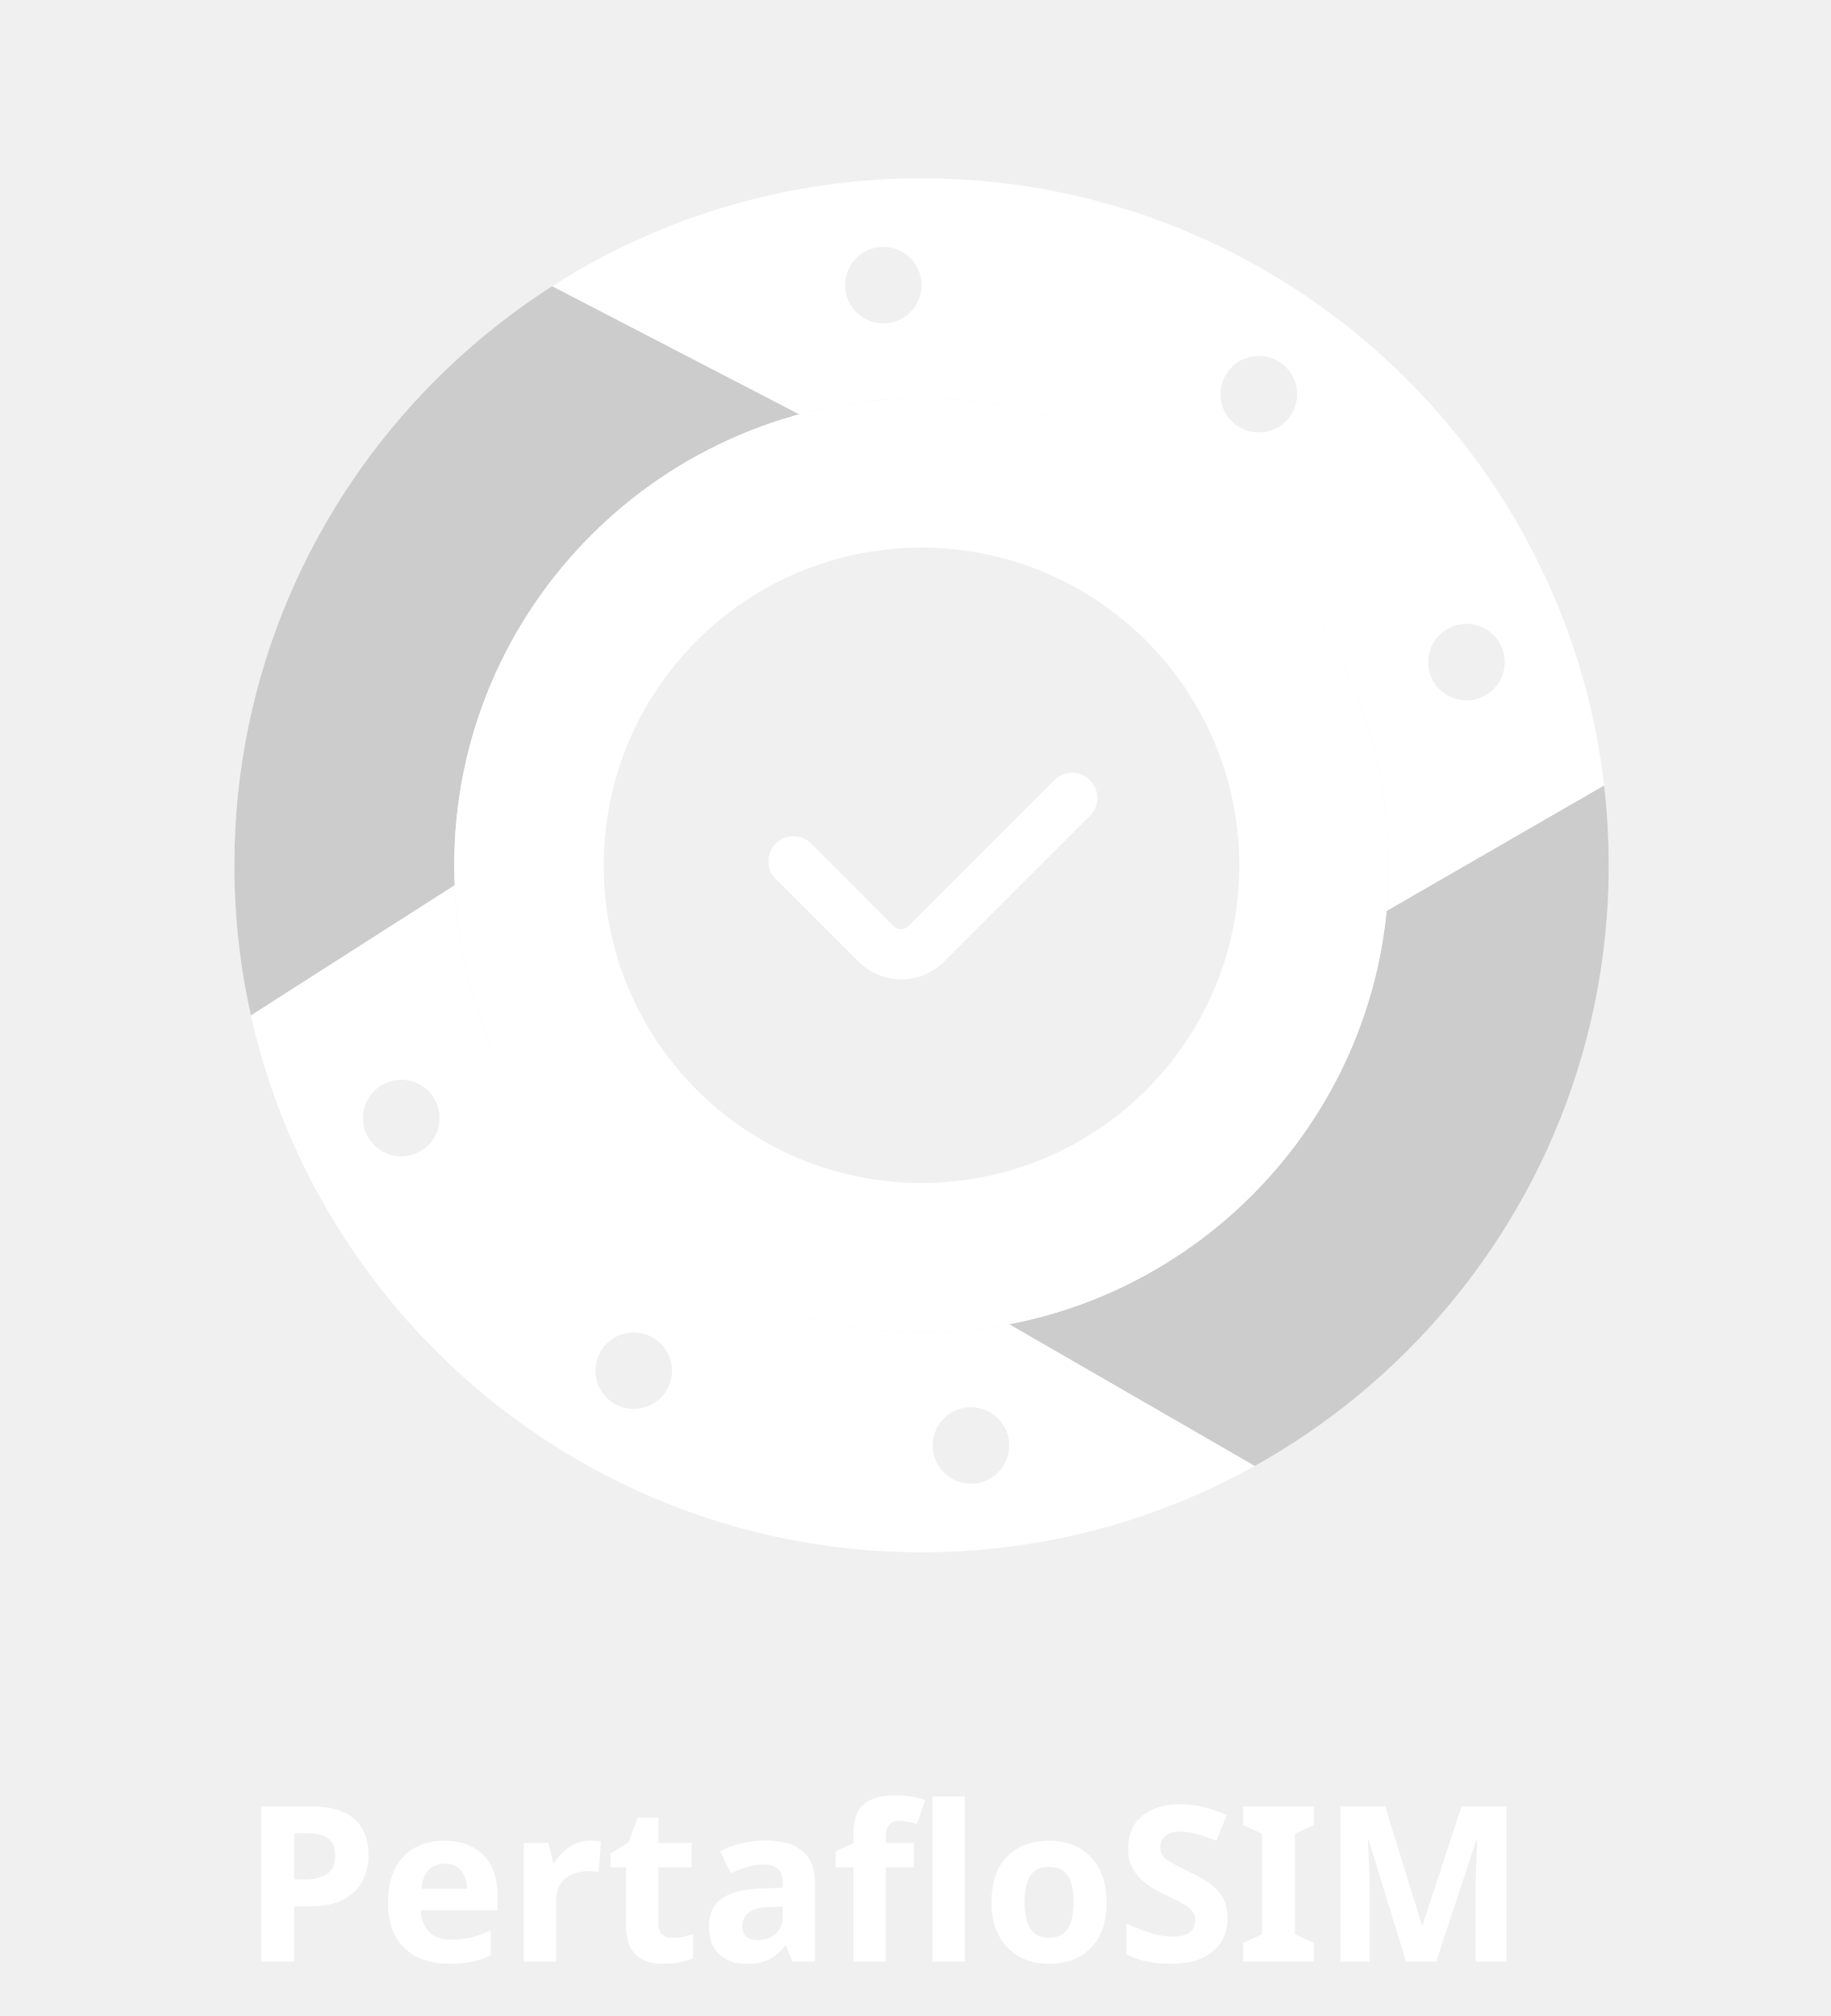
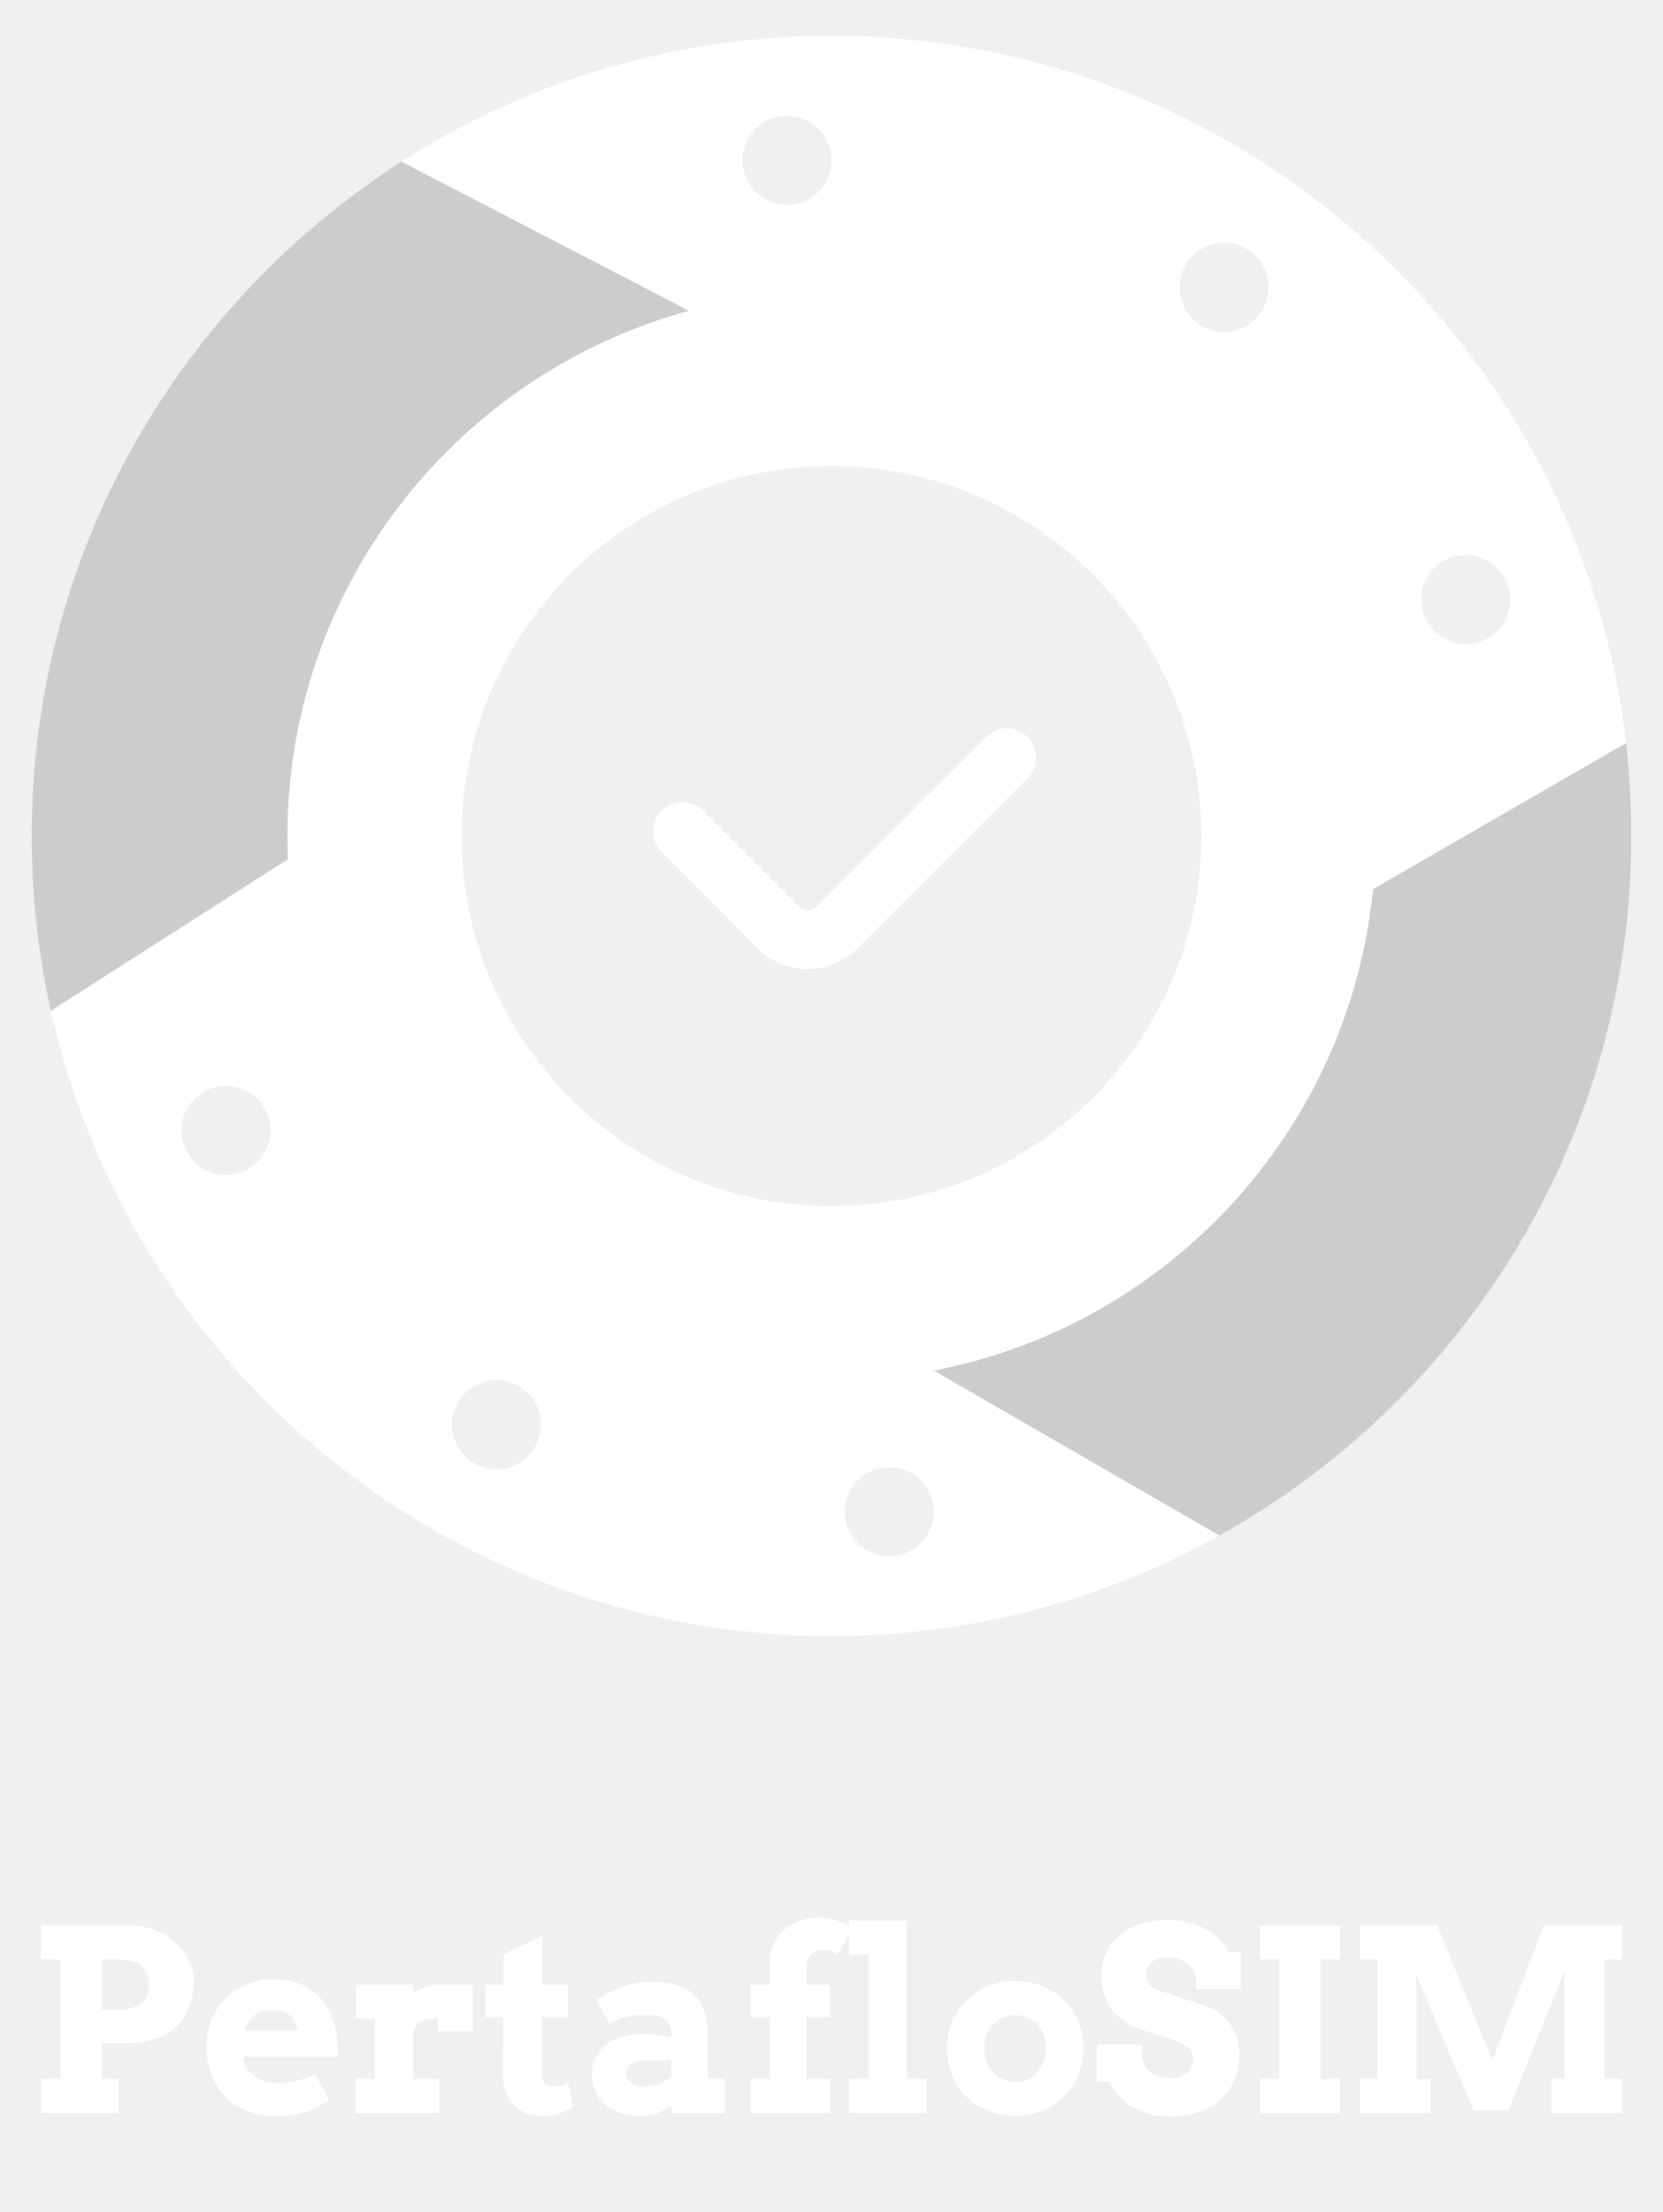
- <svg xmlns="http://www.w3.org/2000/svg" viewBox="0 0 602.29 663.37">
+ <svg xmlns="http://www.w3.org/2000/svg" id="Layer_1" data-name="Layer 1" width="470" height="625" viewBox="0 0 470 625">
  <defs>
    <clipPath id="clip-path">
-       <path d="M303.16,510.79c-124.66,0-226.07-101.41-226.07-226.07S178.5,58.66,303.16,58.66,529.23,160.07,529.23,284.72,427.81,510.79,303.16,510.79Zm0-379.79c-84.77,0-153.73,69-153.73,153.72s69,153.73,153.73,153.73,153.72-69,153.72-153.73S387.92,131,303.16,131Z" style="fill: none" />
+       <path d="M235,462.28C110.34,462.28,8.93,360.87,8.93,236.21S110.34,10.14,235,10.14,461.07,111.56,461.07,236.21,359.66,462.28,235,462.28Zm0-379.79c-84.77,0-153.73,69-153.73,153.72s69,153.73,153.73,153.73,153.73-69,153.73-153.73S319.77,82.49,235,82.49Z" style="fill:none" />
    </clipPath>
  </defs>
-   <g id="Layer_2" data-name="Layer 2">
-     <g id="Layer_1-2" data-name="Layer 1">
-       <text transform="translate(79.51 645.48)" style="font-size: 71.542px;fill: #fff;font-family: Arvo-Bold, Arvo;font-weight: 700">PertafloSIM</text>
-       <g>
-         <path d="M303.16,58.66C178.5,58.66,77.09,160.07,77.09,284.72S178.5,510.79,303.16,510.79,529.23,409.38,529.23,284.72,427.81,58.66,303.16,58.66ZM414.1,117.12a12.6,12.6,0,1,1-12.59,12.59A12.59,12.59,0,0,1,414.1,117.12ZM290.57,81.23A12.59,12.59,0,1,1,278,93.82,12.59,12.59,0,0,1,290.57,81.23ZM132,380.5a12.6,12.6,0,1,1,12.59-12.59A12.59,12.59,0,0,1,132,380.5Zm76.44,83.13A12.59,12.59,0,1,1,221.06,451,12.59,12.59,0,0,1,208.47,463.63Zm111,24.59A12.59,12.59,0,1,1,332,475.63,12.59,12.59,0,0,1,319.44,488.22Zm-16.28-49.77c-84.77,0-153.73-69-153.73-153.73S218.39,131,303.16,131s153.72,69,153.72,153.72S387.92,438.45,303.16,438.45Zm179.23-208A12.59,12.59,0,1,1,495,217.9,12.59,12.59,0,0,1,482.39,230.49Z" style="fill: #fff" />
-         <path d="M358.55,256.7a8.25,8.25,0,0,0-11.68,0l-28.69,28.68-11.69,11.69-7.73,7.74a3.36,3.36,0,0,1-4.72,0l-13-13.05h0l-14.72-14.71,0,0a8.26,8.26,0,0,0-11.63,11.63l0,0,18.1,18.1h0l9.67,9.66a19.86,19.86,0,0,0,28.08,0l7.74-7.73,11.69-11.69,28.68-28.69A8.25,8.25,0,0,0,358.55,256.7Z" style="fill: #fff" />
-         <g style="clip-path: url(#clip-path)">
-           <polygon points="276.33 403.59 602.29 591.78 602.29 215.4 276.33 403.59" style="fill: #ccc" />
-           <polygon points="17.01 376 334.13 173.27 0 0 17.01 376" style="fill: #ccc" />
-         </g>
-         <path d="M303.16,438.45c-84.77,0-153.73-69-153.73-153.73S218.39,131,303.16,131s153.72,69,153.72,153.72S387.92,438.45,303.16,438.45Zm0-258.26A104.54,104.54,0,1,0,407.69,284.72,104.65,104.65,0,0,0,303.16,180.19Z" style="fill: #fff" />
-       </g>
-     </g>
+   <path d="M11.61,544H36.06a21.37,21.37,0,0,1,7.51,1.28,18.75,18.75,0,0,1,5.9,3.44,15.89,15.89,0,0,1,3.88,5,13.23,13.23,0,0,1,1.4,5.91,21.42,21.42,0,0,1-1.1,6.93,14.85,14.85,0,0,1-3.41,5.61,16.29,16.29,0,0,1-5.83,3.75,22.93,22.93,0,0,1-8.35,1.38H28.69v10.1h4.85V597H11.61V587.4h5.48V553.62H11.61Zm17.08,9.61v14.22h4.78a10.65,10.65,0,0,0,6.33-1.68,6.09,6.09,0,0,0,2.34-5.31,6.7,6.7,0,0,0-2.2-5.31q-2.2-1.92-6.47-1.92Z" style="fill:#fff" />
+   <path d="M68.76,581.15l.1,1.08A7.2,7.2,0,0,0,70.17,585a9,9,0,0,0,2.18,2,9.65,9.65,0,0,0,2.8,1.21,12.57,12.57,0,0,0,3.11.4,21.7,21.7,0,0,0,3-.2,23.88,23.88,0,0,0,2.75-.52c.88-.22,1.74-.48,2.58-.77s1.69-.6,2.55-.92L93,593.34c-1.32.81-2.54,1.51-3.65,2.08A22.74,22.74,0,0,1,86,596.83a19.8,19.8,0,0,1-3.57.82,31.46,31.46,0,0,1-4.4.26,21.23,21.23,0,0,1-8.38-1.55,17.55,17.55,0,0,1-10-10.43,21.51,21.51,0,0,1-1.31-7.54,20.17,20.17,0,0,1,1.38-7.48,18.06,18.06,0,0,1,9.9-10.2,19.44,19.44,0,0,1,7.75-1.5A19.14,19.14,0,0,1,85,560.62a16,16,0,0,1,5.57,3.92A17.43,17.43,0,0,1,94,570.4a22.86,22.86,0,0,1,1.33,7.25,17,17,0,0,1,.12,1.73c0,.57,0,1.16,0,1.77Zm8.34-13.21a10.48,10.48,0,0,0-3.33.47,6.84,6.84,0,0,0-2.32,1.3,6.68,6.68,0,0,0-1.51,1.86,11,11,0,0,0-.87,2.2H84.2a12.09,12.09,0,0,0-.7-2.23,6.07,6.07,0,0,0-1.26-1.85,5.82,5.82,0,0,0-2-1.28A8.91,8.91,0,0,0,77.1,567.94Z" style="fill:#fff" />
+   <path d="M133.63,574h-9.82v-3.74a17.42,17.42,0,0,0-2.62.19,7.16,7.16,0,0,0-2.08.65,4.33,4.33,0,0,0-1.5,1.26,4.89,4.89,0,0,0-.86,2v13.1h7.37V597H100.51V587.4h5.41v-17h-5.34v-9.57h16.1v2.55a12,12,0,0,1,3.46-1.89,12.83,12.83,0,0,1,4.19-.66l4.75,0c1.63,0,3.15,0,4.55,0Z" style="fill:#fff" />
+   <path d="M153.22,560.78h7.23v9.15h-7.3l-.07,15.3a8.94,8.94,0,0,0,.21,2.15,3.4,3.4,0,0,0,.61,1.31,1.94,1.94,0,0,0,1,.66,4.3,4.3,0,0,0,1.3.18,9.68,9.68,0,0,0,2.34-.26c.67-.18,1.35-.38,2-.61L162,595.4a16.49,16.49,0,0,1-4,1.78,18,18,0,0,1-5.19.66,11.41,11.41,0,0,1-4.07-.73,9.46,9.46,0,0,1-3.4-2.22,10.74,10.74,0,0,1-2.34-3.72,13.49,13.49,0,0,1-.84-5.2l.1-16h-5.2v-9.15h5.24l.07-8.66L153.29,547Z" style="fill:#fff" />
+   <path d="M189.76,595c-.81.52-1.56,1-2.23,1.31a11.88,11.88,0,0,1-2,.88,13.1,13.1,0,0,1-2.1.49,17.29,17.29,0,0,1-2.37.15,17.52,17.52,0,0,1-5.82-.89,12.9,12.9,0,0,1-4.33-2.44,10.6,10.6,0,0,1-2.71-3.67,11.71,11.71,0,0,1,0-9.24A10.13,10.13,0,0,1,171,578a13.39,13.39,0,0,1,4.45-2.38,19.56,19.56,0,0,1,6-.85A36.62,36.62,0,0,1,186,575c1.36.17,2.63.39,3.79.65v-1.12a5,5,0,0,0-.52-2.36,4.53,4.53,0,0,0-1.47-1.64,6.31,6.31,0,0,0-2.27-.94,13.18,13.18,0,0,0-2.9-.3,23.21,23.21,0,0,0-5.78.64,22.44,22.44,0,0,0-4.8,1.87L168.66,565a29.64,29.64,0,0,1,7.46-3.74,26.12,26.12,0,0,1,8.26-1.29,24.83,24.83,0,0,1,6.27.75,12.77,12.77,0,0,1,4.95,2.44,11.46,11.46,0,0,1,3.23,4.42,16.82,16.82,0,0,1,1.17,6.64V587.4h4.85V597H189.76Zm-8-5.41a12.22,12.22,0,0,0,4.5-.8,13.32,13.32,0,0,0,3.46-2v-4.61h-8.38a5.2,5.2,0,0,0-1.57.24,4.72,4.72,0,0,0-1.38.7,3.5,3.5,0,0,0-1,1.12,3.05,3.05,0,0,0-.37,1.54,3.52,3.52,0,0,0,1.17,2.69A5.08,5.08,0,0,0,181.8,589.6Z" style="fill:#fff" />
+   <path d="M227.94,560.78h6.61v9.15h-6.61V587.4h6.68V597H212.15V587.4h5.42V569.93h-5.49v-9.15h5.49v-6a13.1,13.1,0,0,1,1.12-5.59,12.18,12.18,0,0,1,3-4,12.87,12.87,0,0,1,4.32-2.48,15.68,15.68,0,0,1,5.13-.84,19.19,19.19,0,0,1,3.57.3,17.08,17.08,0,0,1,2.76.75,10.65,10.65,0,0,1,2,1,8.38,8.38,0,0,1,1.31,1l-4,7.37a7,7,0,0,0-1.82-1,7.76,7.76,0,0,0-2.48-.35,4.83,4.83,0,0,0-1.76.32,4.15,4.15,0,0,0-1.44.91,4.31,4.31,0,0,0-1,1.48,5.73,5.73,0,0,0-.35,2.08Z" style="fill:#fff" />
+   <path d="M240,542.61h16.31V587.4h5.59V597H240V587.4h5.59V552.19H240Z" style="fill:#fff" />
+   <path d="M267.66,578.74a19.26,19.26,0,0,1,1.43-7.41,18.59,18.59,0,0,1,10.06-10.13,20.85,20.85,0,0,1,15.53,0,18.54,18.54,0,0,1,6.1,4.09,18.31,18.31,0,0,1,4,6,19.25,19.25,0,0,1,1.42,7.41,19.93,19.93,0,0,1-1.38,7.42,18.06,18.06,0,0,1-10,10.18,21.53,21.53,0,0,1-15.79,0,18,18,0,0,1-10-10.15A20,20,0,0,1,267.66,578.74Zm10.45,0a10,10,0,0,0,.7,3.79,9.27,9.27,0,0,0,1.9,3,8.65,8.65,0,0,0,2.79,2,8.33,8.33,0,0,0,3.41.7,8.73,8.73,0,0,0,3.44-.68,8.13,8.13,0,0,0,2.76-1.94,9.15,9.15,0,0,0,1.83-3,10.43,10.43,0,0,0,.67-3.82,10.82,10.82,0,0,0-.67-3.92,8.75,8.75,0,0,0-1.83-3,8.08,8.08,0,0,0-2.76-1.87,9.92,9.92,0,0,0-6.85,0,8.4,8.4,0,0,0-2.79,1.87,8.91,8.91,0,0,0-1.9,3A10.41,10.41,0,0,0,278.11,578.74Z" style="fill:#fff" />
+   <path d="M338.05,558.93a5.7,5.7,0,0,0-.86-2.31,6.86,6.86,0,0,0-1.74-1.87,9,9,0,0,0-2.41-1.24,8.84,8.84,0,0,0-2.81-.45,10.29,10.29,0,0,0-2.48.28,6.32,6.32,0,0,0-2,.85,4.35,4.35,0,0,0-1.37,1.49,4.49,4.49,0,0,0-.5,2.17,4.13,4.13,0,0,0,.68,2.49,5.27,5.27,0,0,0,1.75,1.52,10.5,10.5,0,0,0,2.35.95c.87.23,1.7.49,2.52.76l9.6,3.22a15.22,15.22,0,0,1,3.74,1.92,12.53,12.53,0,0,1,3,3,14,14,0,0,1,2,4,16.48,16.48,0,0,1,.74,5.1,17,17,0,0,1-1.42,7,15.82,15.82,0,0,1-4,5.45,18.24,18.24,0,0,1-6.12,3.53,23.74,23.74,0,0,1-7.89,1.25,23.23,23.23,0,0,1-5.75-.68,19.11,19.11,0,0,1-4.94-2,16.78,16.78,0,0,1-3.91-3.09,13.58,13.58,0,0,1-2.62-4.07h-3.6V577.72h12.65v2.17a8,8,0,0,0,.5,2.9,6.38,6.38,0,0,0,1.52,2.3,6.88,6.88,0,0,0,2.55,1.52,10.91,10.91,0,0,0,3.6.54,7,7,0,0,0,4.79-1.45,5.1,5.1,0,0,0,1.64-4,4,4,0,0,0-.58-2.22,5.28,5.28,0,0,0-1.48-1.5,9.66,9.66,0,0,0-2-1c-.75-.28-1.48-.54-2.2-.77l-8-2.59a19.62,19.62,0,0,1-4.38-1.95,15.21,15.21,0,0,1-3.74-3.14,14.88,14.88,0,0,1-2.59-4.42,16.25,16.25,0,0,1-1-5.78,15.57,15.57,0,0,1,1.4-6.73,14,14,0,0,1,3.91-5,17.54,17.54,0,0,1,6-3.07,26,26,0,0,1,7.58-1,22.82,22.82,0,0,1,6,.75,20.84,20.84,0,0,1,4.95,2,16,16,0,0,1,3.7,2.88,12.72,12.72,0,0,1,2.32,3.37h3.5V562H338.05Z" style="fill:#fff" />
+   <path d="M356.08,544h22.67v9.57h-5.59V587.4h5.59V597H356.08V587.4h5.48V553.58h-5.48Z" style="fill:#fff" />
+   <path d="M384.37,587.4h4.93V553.62h-4.93V544h21.8l15.61,38.22L436.28,544h22.11v9.61h-4.92V587.4h4.85V597h-19.8V587.4h3.63V556.94l-15.86,39.4h-9.81L400.34,558V587.4h3.94V597H384.37Z" style="fill:#fff" />
+   <path d="M235,10.14C110.34,10.14,8.93,111.56,8.93,236.21S110.34,462.28,235,462.28,461.07,360.87,461.07,236.21,359.66,10.14,235,10.14ZM346,68.61A12.59,12.59,0,1,1,333.36,81.2,12.59,12.59,0,0,1,346,68.61ZM222.41,32.72a12.59,12.59,0,1,1-12.59,12.59A12.59,12.59,0,0,1,222.41,32.72ZM63.87,332a12.6,12.6,0,1,1,12.59-12.6A12.6,12.6,0,0,1,63.87,332Zm76.45,83.13a12.59,12.59,0,1,1,12.59-12.59A12.59,12.59,0,0,1,140.32,415.12Zm111,24.59a12.59,12.59,0,1,1,12.59-12.59A12.59,12.59,0,0,1,251.29,439.71ZM235,389.94c-84.77,0-153.73-69-153.73-153.73S150.23,82.49,235,82.49s153.73,69,153.73,153.72S319.77,389.94,235,389.94ZM414.23,182a12.6,12.6,0,1,1,12.59-12.59A12.59,12.59,0,0,1,414.23,182Z" style="fill:#fff" />
+   <path d="M290.4,208.19a8.26,8.26,0,0,0-11.69,0L250,236.87l-11.68,11.69-7.74,7.73a3.33,3.33,0,0,1-4.71,0l-13-13h0l-14.71-14.71,0,0a8.25,8.25,0,0,0-11.62,11.62l0,0,18.1,18.1h0L214.2,268a19.89,19.89,0,0,0,28.09,0l7.73-7.74,11.69-11.68,28.69-28.69A8.27,8.27,0,0,0,290.4,208.19Z" style="fill:#fff" />
+   <g style="clip-path:url(#clip-path)">
+     <polygon points="208.17 355.08 534.13 543.27 534.13 166.89 208.17 355.08" style="fill:#ccc" />
+     <polygon points="-51.15 327.49 265.97 124.76 -68.16 -48.51 -51.15 327.49" style="fill:#ccc" />
  </g>
+   <path d="M235,389.94c-84.77,0-153.73-69-153.73-153.73S150.23,82.49,235,82.49s153.73,69,153.73,153.72S319.77,389.94,235,389.94Zm0-258.26A104.54,104.54,0,1,0,339.53,236.21,104.65,104.65,0,0,0,235,131.68Z" style="fill:#fff" />
</svg>
